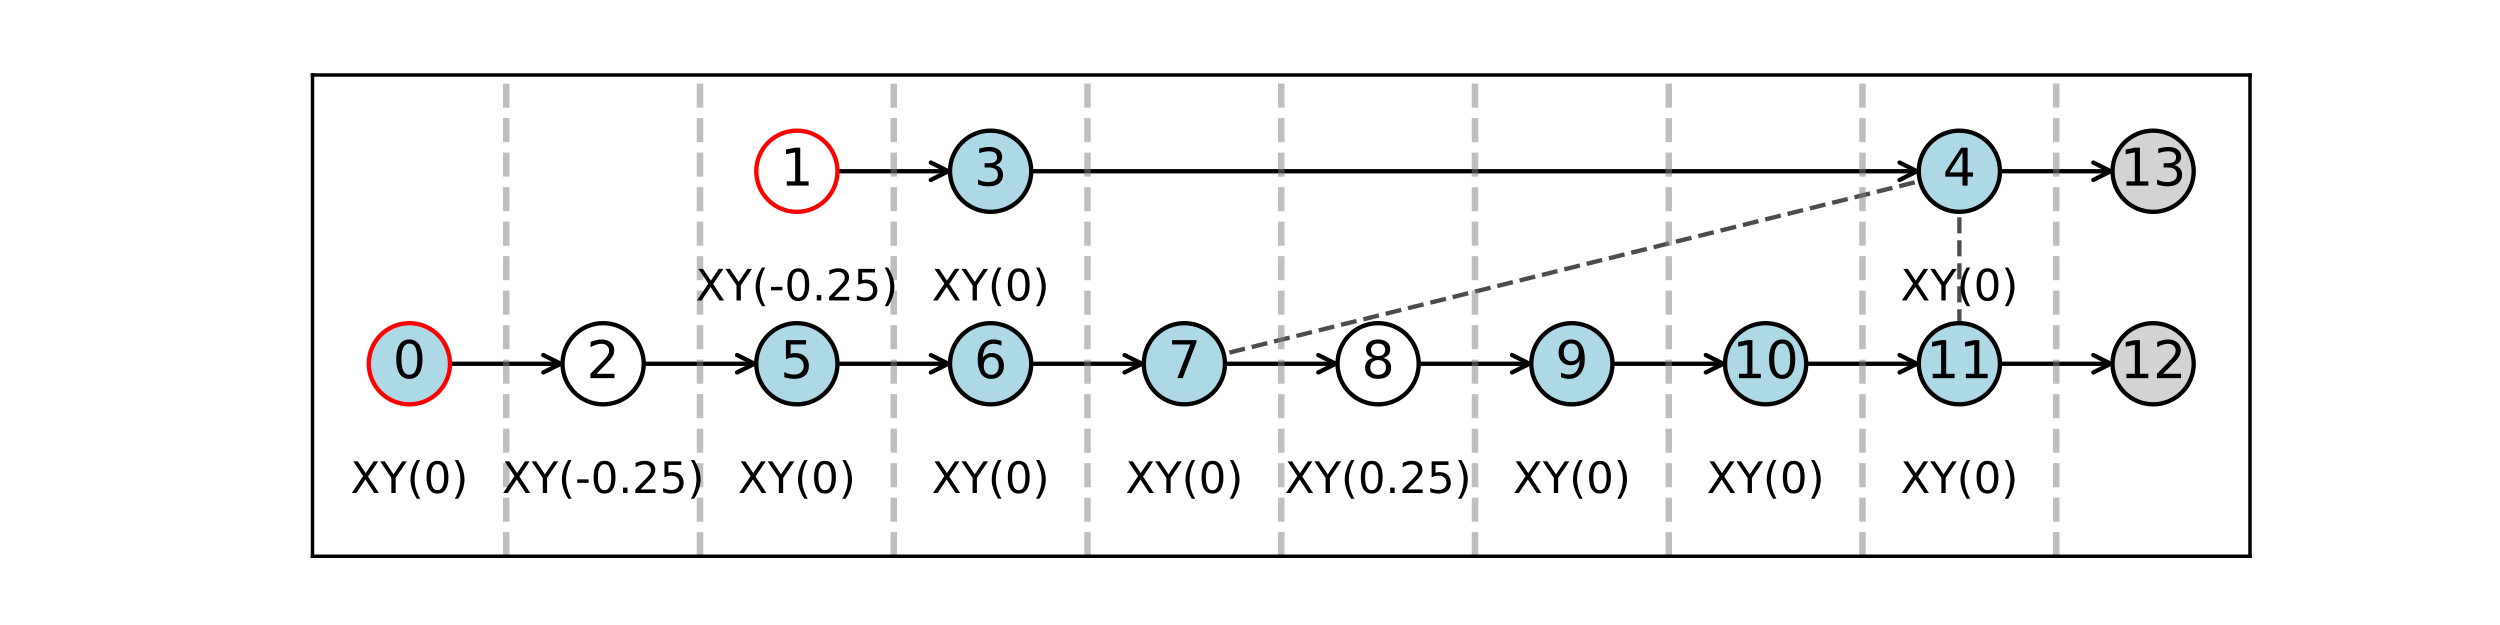
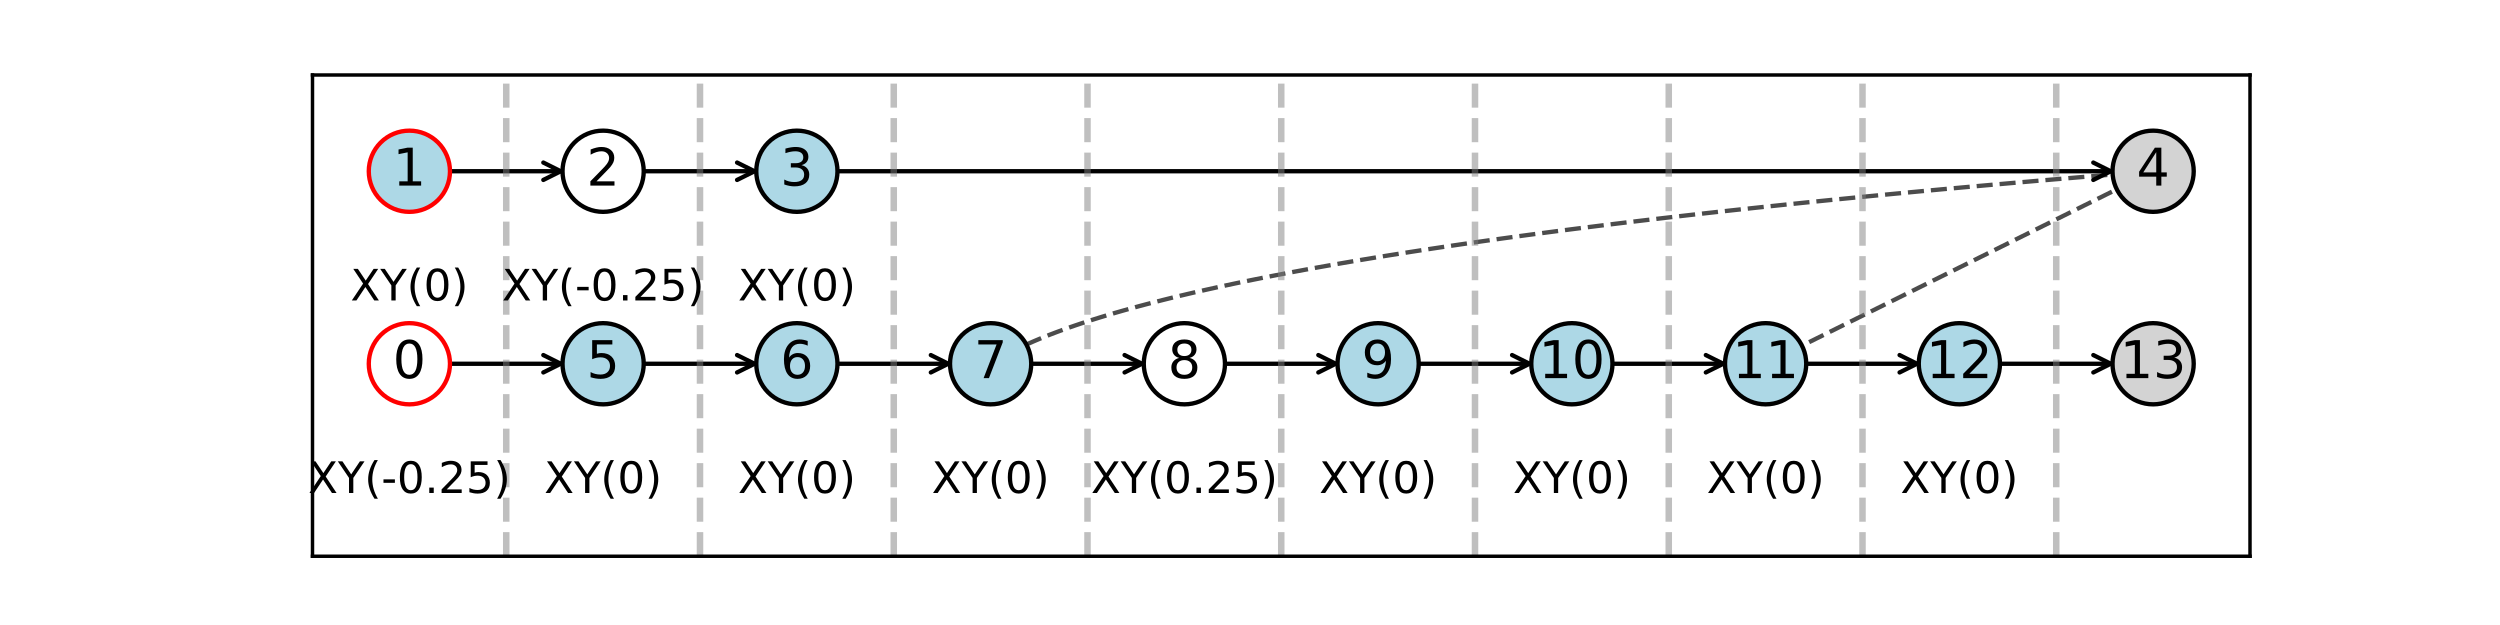
<svg xmlns="http://www.w3.org/2000/svg" xmlns:xlink="http://www.w3.org/1999/xlink" width="576pt" height="144pt" viewBox="0 0 576 144" version="1.1">
  <defs>
    <style type="text/css">*{stroke-linejoin: round; stroke-linecap: butt}</style>
  </defs>
  <g id="figure_1">
    <g id="patch_1">
      <path d="M 0 144  L 576 144  L 576 0  L 0 0  z " style="fill: #ffffff" />
    </g>
    <g id="axes_1">
      <g id="patch_2">
        <path d="M 72 128.16  L 518.4 128.16  L 518.4 17.28  L 72 17.28  z " style="fill: #ffffff" />
      </g>
      <g id="patch_3">
-         <path d="M 460.102 83.808  Q 473.763 83.808 486.306 83.808  " clip-path="url(#pc209564e47)" style="fill: none; stroke: #000000; stroke-linecap: round" />
-         <path d="M 482.306 81.808  L 486.306 83.808  L 482.306 85.808  " clip-path="url(#pc209564e47)" style="fill: none; stroke: #000000; stroke-linecap: round" />
+         <path d="M 460.102 83.808  Q 473.763 83.808 486.306 83.808  " clip-path="url(#pc2cea9c9f1)" style="fill: none; stroke: #000000; stroke-linecap: round" />
+         <path d="M 482.306 81.808  L 486.306 83.808  L 482.306 85.808  " clip-path="url(#pc2cea9c9f1)" style="fill: none; stroke: #000000; stroke-linecap: round" />
      </g>
      <g id="patch_4">
-         <path d="M 460.102 39.456  Q 473.763 39.456 486.306 39.456  " clip-path="url(#pc209564e47)" style="fill: none; stroke: #000000; stroke-linecap: round" />
-         <path d="M 482.306 37.456  L 486.306 39.456  L 482.306 41.456  " clip-path="url(#pc209564e47)" style="fill: none; stroke: #000000; stroke-linecap: round" />
+         <path d="M 415.462 83.808  Q 429.123 83.808 441.666 83.808  " clip-path="url(#pc2cea9c9f1)" style="fill: none; stroke: #000000; stroke-linecap: round" />
+         <path d="M 437.666 81.808  L 441.666 83.808  L 437.666 85.808  " clip-path="url(#pc2cea9c9f1)" style="fill: none; stroke: #000000; stroke-linecap: round" />
      </g>
      <g id="patch_5">
-         <path d="M 415.462 83.808  Q 429.123 83.808 441.666 83.808  " clip-path="url(#pc209564e47)" style="fill: none; stroke: #000000; stroke-linecap: round" />
-         <path d="M 437.666 81.808  L 441.666 83.808  L 437.666 85.808  " clip-path="url(#pc209564e47)" style="fill: none; stroke: #000000; stroke-linecap: round" />
+         <path d="M 370.822 83.808  Q 384.483 83.808 397.026 83.808  " clip-path="url(#pc2cea9c9f1)" style="fill: none; stroke: #000000; stroke-linecap: round" />
+         <path d="M 393.026 81.808  L 397.026 83.808  L 393.026 85.808  " clip-path="url(#pc2cea9c9f1)" style="fill: none; stroke: #000000; stroke-linecap: round" />
      </g>
      <g id="patch_6">
-         <path d="M 370.822 83.808  Q 384.483 83.808 397.026 83.808  " clip-path="url(#pc209564e47)" style="fill: none; stroke: #000000; stroke-linecap: round" />
-         <path d="M 393.026 81.808  L 397.026 83.808  L 393.026 85.808  " clip-path="url(#pc209564e47)" style="fill: none; stroke: #000000; stroke-linecap: round" />
+         <path d="M 326.182 83.808  Q 339.843 83.808 352.386 83.808  " clip-path="url(#pc2cea9c9f1)" style="fill: none; stroke: #000000; stroke-linecap: round" />
+         <path d="M 348.386 81.808  L 352.386 83.808  L 348.386 85.808  " clip-path="url(#pc2cea9c9f1)" style="fill: none; stroke: #000000; stroke-linecap: round" />
      </g>
      <g id="patch_7">
-         <path d="M 326.182 83.808  Q 339.843 83.808 352.386 83.808  " clip-path="url(#pc209564e47)" style="fill: none; stroke: #000000; stroke-linecap: round" />
-         <path d="M 348.386 81.808  L 352.386 83.808  L 348.386 85.808  " clip-path="url(#pc209564e47)" style="fill: none; stroke: #000000; stroke-linecap: round" />
+         <path d="M 281.542 83.808  Q 295.203 83.808 307.746 83.808  " clip-path="url(#pc2cea9c9f1)" style="fill: none; stroke: #000000; stroke-linecap: round" />
+         <path d="M 303.746 81.808  L 307.746 83.808  L 303.746 85.808  " clip-path="url(#pc2cea9c9f1)" style="fill: none; stroke: #000000; stroke-linecap: round" />
      </g>
      <g id="patch_8">
-         <path d="M 281.542 83.808  Q 295.203 83.808 307.746 83.808  " clip-path="url(#pc209564e47)" style="fill: none; stroke: #000000; stroke-linecap: round" />
-         <path d="M 303.746 81.808  L 307.746 83.808  L 303.746 85.808  " clip-path="url(#pc209564e47)" style="fill: none; stroke: #000000; stroke-linecap: round" />
+         <path d="M 236.902 83.808  Q 250.563 83.808 263.106 83.808  " clip-path="url(#pc2cea9c9f1)" style="fill: none; stroke: #000000; stroke-linecap: round" />
+         <path d="M 259.106 81.808  L 263.106 83.808  L 259.106 85.808  " clip-path="url(#pc2cea9c9f1)" style="fill: none; stroke: #000000; stroke-linecap: round" />
      </g>
      <g id="patch_9">
-         <path d="M 236.901 39.456  Q 339.841 39.456 441.663 39.456  " clip-path="url(#pc209564e47)" style="fill: none; stroke: #000000; stroke-linecap: round" />
-         <path d="M 437.663 37.456  L 441.663 39.456  L 437.663 41.456  " clip-path="url(#pc209564e47)" style="fill: none; stroke: #000000; stroke-linecap: round" />
+         <path d="M 192.264 39.456  Q 339.84 39.456 486.298 39.456  " clip-path="url(#pc2cea9c9f1)" style="fill: none; stroke: #000000; stroke-linecap: round" />
+         <path d="M 482.298 37.456  L 486.298 39.456  L 482.298 41.456  " clip-path="url(#pc2cea9c9f1)" style="fill: none; stroke: #000000; stroke-linecap: round" />
      </g>
      <g id="patch_10">
-         <path d="M 236.902 83.808  Q 250.563 83.808 263.106 83.808  " clip-path="url(#pc209564e47)" style="fill: none; stroke: #000000; stroke-linecap: round" />
-         <path d="M 259.106 81.808  L 263.106 83.808  L 259.106 85.808  " clip-path="url(#pc209564e47)" style="fill: none; stroke: #000000; stroke-linecap: round" />
+         <path d="M 192.262 83.808  Q 205.923 83.808 218.466 83.808  " clip-path="url(#pc2cea9c9f1)" style="fill: none; stroke: #000000; stroke-linecap: round" />
+         <path d="M 214.466 81.808  L 218.466 83.808  L 214.466 85.808  " clip-path="url(#pc2cea9c9f1)" style="fill: none; stroke: #000000; stroke-linecap: round" />
      </g>
      <g id="patch_11">
-         <path d="M 192.262 39.456  Q 205.923 39.456 218.466 39.456  " clip-path="url(#pc209564e47)" style="fill: none; stroke: #000000; stroke-linecap: round" />
-         <path d="M 214.466 37.456  L 218.466 39.456  L 214.466 41.456  " clip-path="url(#pc209564e47)" style="fill: none; stroke: #000000; stroke-linecap: round" />
+         <path d="M 147.622 39.456  Q 161.283 39.456 173.826 39.456  " clip-path="url(#pc2cea9c9f1)" style="fill: none; stroke: #000000; stroke-linecap: round" />
+         <path d="M 169.826 37.456  L 173.826 39.456  L 169.826 41.456  " clip-path="url(#pc2cea9c9f1)" style="fill: none; stroke: #000000; stroke-linecap: round" />
      </g>
      <g id="patch_12">
-         <path d="M 192.262 83.808  Q 205.923 83.808 218.466 83.808  " clip-path="url(#pc209564e47)" style="fill: none; stroke: #000000; stroke-linecap: round" />
-         <path d="M 214.466 81.808  L 218.466 83.808  L 214.466 85.808  " clip-path="url(#pc209564e47)" style="fill: none; stroke: #000000; stroke-linecap: round" />
+         <path d="M 147.622 83.808  Q 161.283 83.808 173.826 83.808  " clip-path="url(#pc2cea9c9f1)" style="fill: none; stroke: #000000; stroke-linecap: round" />
+         <path d="M 169.826 81.808  L 173.826 83.808  L 169.826 85.808  " clip-path="url(#pc2cea9c9f1)" style="fill: none; stroke: #000000; stroke-linecap: round" />
      </g>
      <g id="patch_13">
-         <path d="M 147.622 83.808  Q 161.283 83.808 173.826 83.808  " clip-path="url(#pc209564e47)" style="fill: none; stroke: #000000; stroke-linecap: round" />
-         <path d="M 169.826 81.808  L 173.826 83.808  L 169.826 85.808  " clip-path="url(#pc209564e47)" style="fill: none; stroke: #000000; stroke-linecap: round" />
+         <path d="M 102.982 39.456  Q 116.643 39.456 129.186 39.456  " clip-path="url(#pc2cea9c9f1)" style="fill: none; stroke: #000000; stroke-linecap: round" />
+         <path d="M 125.186 37.456  L 129.186 39.456  L 125.186 41.456  " clip-path="url(#pc2cea9c9f1)" style="fill: none; stroke: #000000; stroke-linecap: round" />
      </g>
      <g id="patch_14">
-         <path d="M 102.982 83.808  Q 116.643 83.808 129.186 83.808  " clip-path="url(#pc209564e47)" style="fill: none; stroke: #000000; stroke-linecap: round" />
-         <path d="M 125.186 81.808  L 129.186 83.808  L 125.186 85.808  " clip-path="url(#pc209564e47)" style="fill: none; stroke: #000000; stroke-linecap: round" />
+         <path d="M 102.982 83.808  Q 116.643 83.808 129.186 83.808  " clip-path="url(#pc2cea9c9f1)" style="fill: none; stroke: #000000; stroke-linecap: round" />
+         <path d="M 125.186 81.808  L 129.186 83.808  L 125.186 85.808  " clip-path="url(#pc2cea9c9f1)" style="fill: none; stroke: #000000; stroke-linecap: round" />
      </g>
      <g id="LineCollection_1">
-         <path d="M 451.44 39.456  L 451.44 83.808  " clip-path="url(#pc209564e47)" style="fill: none; stroke-dasharray: 3.7,1.6; stroke-dashoffset: 0; stroke: #000000; stroke-opacity: 0.7" />
-       </g>
-       <g id="LineCollection_2">
-         <path d="M 451.44 39.456  L 272.88 83.808  " clip-path="url(#pc209564e47)" style="fill: none; stroke-dasharray: 3.7,1.6; stroke-dashoffset: 0; stroke: #000000; stroke-opacity: 0.7" />
+         <path d="M 496.08 39.456  L 406.8 83.808  " clip-path="url(#pc2cea9c9f1)" style="fill: none; stroke-dasharray: 3.7,1.6; stroke-dashoffset: 0; stroke: #000000; stroke-opacity: 0.7" />
      </g>
      <g id="matplotlib.axis_1">
        <g id="xtick_1" />
        <g id="xtick_2" />
        <g id="xtick_3" />
        <g id="xtick_4" />
        <g id="xtick_5" />
      </g>
      <g id="matplotlib.axis_2">
        <g id="ytick_1" />
        <g id="ytick_2" />
        <g id="ytick_3" />
        <g id="ytick_4" />
        <g id="ytick_5" />
        <g id="ytick_6" />
      </g>
+       <g id="line2d_1">
+         <path d="M 496.08 39.456  L 491.501 39.823  L 486.96 40.191  L 482.458 40.561  L 477.994 40.932  L 473.568 41.305  L 469.18 41.68  L 464.83 42.057  L 460.519 42.435  L 456.246 42.815  L 452.011 43.196  L 447.815 43.579  L 443.656 43.964  L 439.536 44.351  L 435.454 44.739  L 431.411 45.129  L 427.405 45.52  L 423.438 45.913  L 419.509 46.308  L 415.618 46.705  L 411.766 47.103  L 407.952 47.503  L 404.176 47.904  L 400.438 48.307  L 396.738 48.712  L 393.077 49.118  L 389.454 49.526  L 385.869 49.936  L 382.323 50.348  L 378.814 50.761  L 375.344 51.175  L 371.912 51.592  L 368.518 52.01  L 365.163 52.43  L 361.846 52.851  L 358.567 53.274  L 355.326 53.699  L 352.124 54.125  L 348.959 54.553  L 345.833 54.983  L 342.746 55.414  L 339.696 55.847  L 336.685 56.282  L 333.712 56.719  L 330.777 57.157  L 327.88 57.596  L 325.022 58.038  L 322.201 58.481  L 319.42 58.925  L 316.676 59.372  L 313.97 59.82  L 311.303 60.269  L 308.674 60.721  L 306.083 61.174  L 303.531 61.628  L 301.017 62.085  L 298.541 62.543  L 296.103 63.002  L 293.703 63.463  L 291.342 63.926  L 289.019 64.391  L 286.734 64.857  L 284.487 65.325  L 282.279 65.795  L 280.109 66.266  L 277.977 66.739  L 275.883 67.214  L 273.828 67.69  L 271.81 68.168  L 269.831 68.647  L 267.891 69.129  L 265.988 69.612  L 264.124 70.096  L 262.298 70.582  L 260.51 71.07  L 258.76 71.56  L 257.049 72.051  L 255.376 72.544  L 253.741 73.039  L 252.144 73.535  L 250.586 74.033  L 249.065 74.532  L 247.584 75.033  L 246.14 75.536  L 244.734 76.041  L 243.367 76.547  L 242.038 77.055  L 240.747 77.564  L 239.495 78.075  L 238.28 78.588  L 237.104 79.103  L 235.966 79.619  L 234.867 80.137  L 233.805 80.656  L 232.782 81.177  L 231.797 81.7  L 230.851 82.225  L 229.942 82.751  L 229.072 83.279  L 228.24 83.808  " clip-path="url(#pc2cea9c9f1)" style="fill: none; stroke-dasharray: 3.7,1.6; stroke-dashoffset: 0; stroke: #000000; stroke-opacity: 0.7" />
+       </g>
      <g id="PathCollection_1">
        <defs>
-           <path id="mc071633f96" d="M 0 9.354  C 2.481 9.354 4.86 8.369 6.614 6.614  C 8.369 4.86 9.354 2.481 9.354 0  C 9.354 -2.481 8.369 -4.86 6.614 -6.614  C 4.86 -8.369 2.481 -9.354 0 -9.354  C -2.481 -9.354 -4.86 -8.369 -6.614 -6.614  C -8.369 -4.86 -9.354 -2.481 -9.354 0  C -9.354 2.481 -8.369 4.86 -6.614 6.614  C -4.86 8.369 -2.481 9.354 0 9.354  z " style="stroke: #ff0000" />
+           <path id="mc5e7a0a459" d="M 0 9.354  C 2.481 9.354 4.86 8.369 6.614 6.614  C 8.369 4.86 9.354 2.481 9.354 0  C 9.354 -2.481 8.369 -4.86 6.614 -6.614  C 4.86 -8.369 2.481 -9.354 0 -9.354  C -2.481 -9.354 -4.86 -8.369 -6.614 -6.614  C -8.369 -4.86 -9.354 -2.481 -9.354 0  C -9.354 2.481 -8.369 4.86 -6.614 6.614  C -4.86 8.369 -2.481 9.354 0 9.354  z " style="stroke: #ff0000" />
        </defs>
-         <g clip-path="url(#pc209564e47)">
-           <use xlink:href="#mc071633f96" x="94.32" y="83.808" style="fill: #add8e6; stroke: #ff0000" />
+         <g clip-path="url(#pc2cea9c9f1)">
+           <use xlink:href="#mc5e7a0a459" x="94.32" y="83.808" style="fill: #ffffff; stroke: #ff0000" />
        </g>
      </g>
      <g id="PathCollection_2">
        <defs>
-           <path id="mab750d153c" d="M 0 9.354  C 2.481 9.354 4.86 8.369 6.614 6.614  C 8.369 4.86 9.354 2.481 9.354 0  C 9.354 -2.481 8.369 -4.86 6.614 -6.614  C 4.86 -8.369 2.481 -9.354 0 -9.354  C -2.481 -9.354 -4.86 -8.369 -6.614 -6.614  C -8.369 -4.86 -9.354 -2.481 -9.354 0  C -9.354 2.481 -8.369 4.86 -6.614 6.614  C -4.86 8.369 -2.481 9.354 0 9.354  z " style="stroke: #ff0000" />
+           <path id="mdeeb97aa8c" d="M 0 9.354  C 2.481 9.354 4.86 8.369 6.614 6.614  C 8.369 4.86 9.354 2.481 9.354 0  C 9.354 -2.481 8.369 -4.86 6.614 -6.614  C 4.86 -8.369 2.481 -9.354 0 -9.354  C -2.481 -9.354 -4.86 -8.369 -6.614 -6.614  C -8.369 -4.86 -9.354 -2.481 -9.354 0  C -9.354 2.481 -8.369 4.86 -6.614 6.614  C -4.86 8.369 -2.481 9.354 0 9.354  z " style="stroke: #ff0000" />
        </defs>
-         <g clip-path="url(#pc209564e47)">
-           <use xlink:href="#mab750d153c" x="183.6" y="39.456" style="fill: #ffffff; stroke: #ff0000" />
+         <g clip-path="url(#pc2cea9c9f1)">
+           <use xlink:href="#mdeeb97aa8c" x="94.32" y="39.456" style="fill: #add8e6; stroke: #ff0000" />
        </g>
      </g>
      <g id="PathCollection_3">
        <defs>
-           <path id="m5143a6f43c" d="M 0 9.354  C 2.481 9.354 4.86 8.369 6.614 6.614  C 8.369 4.86 9.354 2.481 9.354 0  C 9.354 -2.481 8.369 -4.86 6.614 -6.614  C 4.86 -8.369 2.481 -9.354 0 -9.354  C -2.481 -9.354 -4.86 -8.369 -6.614 -6.614  C -8.369 -4.86 -9.354 -2.481 -9.354 0  C -9.354 2.481 -8.369 4.86 -6.614 6.614  C -4.86 8.369 -2.481 9.354 0 9.354  z " style="stroke: #000000" />
+           <path id="m050a55420c" d="M 0 9.354  C 2.481 9.354 4.86 8.369 6.614 6.614  C 8.369 4.86 9.354 2.481 9.354 0  C 9.354 -2.481 8.369 -4.86 6.614 -6.614  C 4.86 -8.369 2.481 -9.354 0 -9.354  C -2.481 -9.354 -4.86 -8.369 -6.614 -6.614  C -8.369 -4.86 -9.354 -2.481 -9.354 0  C -9.354 2.481 -8.369 4.86 -6.614 6.614  C -4.86 8.369 -2.481 9.354 0 9.354  z " style="stroke: #000000" />
        </defs>
-         <g clip-path="url(#pc209564e47)">
-           <use xlink:href="#m5143a6f43c" x="138.96" y="83.808" style="fill: #ffffff; stroke: #000000" />
+         <g clip-path="url(#pc2cea9c9f1)">
+           <use xlink:href="#m050a55420c" x="138.96" y="39.456" style="fill: #ffffff; stroke: #000000" />
        </g>
      </g>
      <g id="PathCollection_4">
        <defs>
-           <path id="m5687816626" d="M 0 9.354  C 2.481 9.354 4.86 8.369 6.614 6.614  C 8.369 4.86 9.354 2.481 9.354 0  C 9.354 -2.481 8.369 -4.86 6.614 -6.614  C 4.86 -8.369 2.481 -9.354 0 -9.354  C -2.481 -9.354 -4.86 -8.369 -6.614 -6.614  C -8.369 -4.86 -9.354 -2.481 -9.354 0  C -9.354 2.481 -8.369 4.86 -6.614 6.614  C -4.86 8.369 -2.481 9.354 0 9.354  z " style="stroke: #000000" />
+           <path id="mbffde18325" d="M 0 9.354  C 2.481 9.354 4.86 8.369 6.614 6.614  C 8.369 4.86 9.354 2.481 9.354 0  C 9.354 -2.481 8.369 -4.86 6.614 -6.614  C 4.86 -8.369 2.481 -9.354 0 -9.354  C -2.481 -9.354 -4.86 -8.369 -6.614 -6.614  C -8.369 -4.86 -9.354 -2.481 -9.354 0  C -9.354 2.481 -8.369 4.86 -6.614 6.614  C -4.86 8.369 -2.481 9.354 0 9.354  z " style="stroke: #000000" />
        </defs>
-         <g clip-path="url(#pc209564e47)">
-           <use xlink:href="#m5687816626" x="228.24" y="39.456" style="fill: #add8e6; stroke: #000000" />
+         <g clip-path="url(#pc2cea9c9f1)">
+           <use xlink:href="#mbffde18325" x="183.6" y="39.456" style="fill: #add8e6; stroke: #000000" />
        </g>
      </g>
      <g id="PathCollection_5">
-         <g clip-path="url(#pc209564e47)">
-           <use xlink:href="#m5687816626" x="451.44" y="39.456" style="fill: #add8e6; stroke: #000000" />
+         <defs>
+           <path id="m0d1ee712a1" d="M 0 9.354  C 2.481 9.354 4.86 8.369 6.614 6.614  C 8.369 4.86 9.354 2.481 9.354 0  C 9.354 -2.481 8.369 -4.86 6.614 -6.614  C 4.86 -8.369 2.481 -9.354 0 -9.354  C -2.481 -9.354 -4.86 -8.369 -6.614 -6.614  C -8.369 -4.86 -9.354 -2.481 -9.354 0  C -9.354 2.481 -8.369 4.86 -6.614 6.614  C -4.86 8.369 -2.481 9.354 0 9.354  z " style="stroke: #000000" />
+         </defs>
+         <g clip-path="url(#pc2cea9c9f1)">
+           <use xlink:href="#m0d1ee712a1" x="496.08" y="39.456" style="fill: #d3d3d3; stroke: #000000" />
        </g>
      </g>
      <g id="PathCollection_6">
-         <g clip-path="url(#pc209564e47)">
-           <use xlink:href="#m5687816626" x="183.6" y="83.808" style="fill: #add8e6; stroke: #000000" />
+         <g clip-path="url(#pc2cea9c9f1)">
+           <use xlink:href="#mbffde18325" x="138.96" y="83.808" style="fill: #add8e6; stroke: #000000" />
        </g>
      </g>
      <g id="PathCollection_7">
-         <g clip-path="url(#pc209564e47)">
-           <use xlink:href="#m5687816626" x="228.24" y="83.808" style="fill: #add8e6; stroke: #000000" />
+         <g clip-path="url(#pc2cea9c9f1)">
+           <use xlink:href="#mbffde18325" x="183.6" y="83.808" style="fill: #add8e6; stroke: #000000" />
        </g>
      </g>
      <g id="PathCollection_8">
-         <g clip-path="url(#pc209564e47)">
-           <use xlink:href="#m5687816626" x="272.88" y="83.808" style="fill: #add8e6; stroke: #000000" />
+         <g clip-path="url(#pc2cea9c9f1)">
+           <use xlink:href="#mbffde18325" x="228.24" y="83.808" style="fill: #add8e6; stroke: #000000" />
        </g>
      </g>
      <g id="PathCollection_9">
-         <g clip-path="url(#pc209564e47)">
-           <use xlink:href="#m5143a6f43c" x="317.52" y="83.808" style="fill: #ffffff; stroke: #000000" />
+         <g clip-path="url(#pc2cea9c9f1)">
+           <use xlink:href="#m050a55420c" x="272.88" y="83.808" style="fill: #ffffff; stroke: #000000" />
        </g>
      </g>
      <g id="PathCollection_10">
-         <g clip-path="url(#pc209564e47)">
-           <use xlink:href="#m5687816626" x="362.16" y="83.808" style="fill: #add8e6; stroke: #000000" />
+         <g clip-path="url(#pc2cea9c9f1)">
+           <use xlink:href="#mbffde18325" x="317.52" y="83.808" style="fill: #add8e6; stroke: #000000" />
        </g>
      </g>
      <g id="PathCollection_11">
-         <g clip-path="url(#pc209564e47)">
-           <use xlink:href="#m5687816626" x="406.8" y="83.808" style="fill: #add8e6; stroke: #000000" />
+         <g clip-path="url(#pc2cea9c9f1)">
+           <use xlink:href="#mbffde18325" x="362.16" y="83.808" style="fill: #add8e6; stroke: #000000" />
        </g>
      </g>
      <g id="PathCollection_12">
-         <g clip-path="url(#pc209564e47)">
-           <use xlink:href="#m5687816626" x="451.44" y="83.808" style="fill: #add8e6; stroke: #000000" />
+         <g clip-path="url(#pc2cea9c9f1)">
+           <use xlink:href="#mbffde18325" x="406.8" y="83.808" style="fill: #add8e6; stroke: #000000" />
        </g>
      </g>
      <g id="PathCollection_13">
-         <defs>
-           <path id="m882f8402f6" d="M 0 9.354  C 2.481 9.354 4.86 8.369 6.614 6.614  C 8.369 4.86 9.354 2.481 9.354 0  C 9.354 -2.481 8.369 -4.86 6.614 -6.614  C 4.86 -8.369 2.481 -9.354 0 -9.354  C -2.481 -9.354 -4.86 -8.369 -6.614 -6.614  C -8.369 -4.86 -9.354 -2.481 -9.354 0  C -9.354 2.481 -8.369 4.86 -6.614 6.614  C -4.86 8.369 -2.481 9.354 0 9.354  z " style="stroke: #000000" />
-         </defs>
-         <g clip-path="url(#pc209564e47)">
-           <use xlink:href="#m882f8402f6" x="496.08" y="83.808" style="fill: #d3d3d3; stroke: #000000" />
+         <g clip-path="url(#pc2cea9c9f1)">
+           <use xlink:href="#mbffde18325" x="451.44" y="83.808" style="fill: #add8e6; stroke: #000000" />
        </g>
      </g>
      <g id="PathCollection_14">
-         <g clip-path="url(#pc209564e47)">
-           <use xlink:href="#m882f8402f6" x="496.08" y="39.456" style="fill: #d3d3d3; stroke: #000000" />
-         </g>
-       </g>
-       <g id="line2d_1">
-         <path d="M 116.64 128.16  L 116.64 17.28  " clip-path="url(#pc209564e47)" style="fill: none; stroke-dasharray: 5.55,2.4; stroke-dashoffset: 0; stroke: #808080; stroke-opacity: 0.5; stroke-width: 1.5" />
+         <g clip-path="url(#pc2cea9c9f1)">
+           <use xlink:href="#m0d1ee712a1" x="496.08" y="83.808" style="fill: #d3d3d3; stroke: #000000" />
+         </g>
      </g>
      <g id="line2d_2">
-         <path d="M 161.28 128.16  L 161.28 17.28  " clip-path="url(#pc209564e47)" style="fill: none; stroke-dasharray: 5.55,2.4; stroke-dashoffset: 0; stroke: #808080; stroke-opacity: 0.5; stroke-width: 1.5" />
+         <path d="M 116.64 128.16  L 116.64 17.28  " clip-path="url(#pc2cea9c9f1)" style="fill: none; stroke-dasharray: 5.55,2.4; stroke-dashoffset: 0; stroke: #808080; stroke-opacity: 0.5; stroke-width: 1.5" />
      </g>
      <g id="line2d_3">
-         <path d="M 205.92 128.16  L 205.92 17.28  " clip-path="url(#pc209564e47)" style="fill: none; stroke-dasharray: 5.55,2.4; stroke-dashoffset: 0; stroke: #808080; stroke-opacity: 0.5; stroke-width: 1.5" />
+         <path d="M 161.28 128.16  L 161.28 17.28  " clip-path="url(#pc2cea9c9f1)" style="fill: none; stroke-dasharray: 5.55,2.4; stroke-dashoffset: 0; stroke: #808080; stroke-opacity: 0.5; stroke-width: 1.5" />
      </g>
      <g id="line2d_4">
-         <path d="M 250.56 128.16  L 250.56 17.28  " clip-path="url(#pc209564e47)" style="fill: none; stroke-dasharray: 5.55,2.4; stroke-dashoffset: 0; stroke: #808080; stroke-opacity: 0.5; stroke-width: 1.5" />
+         <path d="M 205.92 128.16  L 205.92 17.28  " clip-path="url(#pc2cea9c9f1)" style="fill: none; stroke-dasharray: 5.55,2.4; stroke-dashoffset: 0; stroke: #808080; stroke-opacity: 0.5; stroke-width: 1.5" />
      </g>
      <g id="line2d_5">
-         <path d="M 295.2 128.16  L 295.2 17.28  " clip-path="url(#pc209564e47)" style="fill: none; stroke-dasharray: 5.55,2.4; stroke-dashoffset: 0; stroke: #808080; stroke-opacity: 0.5; stroke-width: 1.5" />
+         <path d="M 250.56 128.16  L 250.56 17.28  " clip-path="url(#pc2cea9c9f1)" style="fill: none; stroke-dasharray: 5.55,2.4; stroke-dashoffset: 0; stroke: #808080; stroke-opacity: 0.5; stroke-width: 1.5" />
      </g>
      <g id="line2d_6">
-         <path d="M 339.84 128.16  L 339.84 17.28  " clip-path="url(#pc209564e47)" style="fill: none; stroke-dasharray: 5.55,2.4; stroke-dashoffset: 0; stroke: #808080; stroke-opacity: 0.5; stroke-width: 1.5" />
+         <path d="M 295.2 128.16  L 295.2 17.28  " clip-path="url(#pc2cea9c9f1)" style="fill: none; stroke-dasharray: 5.55,2.4; stroke-dashoffset: 0; stroke: #808080; stroke-opacity: 0.5; stroke-width: 1.5" />
      </g>
      <g id="line2d_7">
-         <path d="M 384.48 128.16  L 384.48 17.28  " clip-path="url(#pc209564e47)" style="fill: none; stroke-dasharray: 5.55,2.4; stroke-dashoffset: 0; stroke: #808080; stroke-opacity: 0.5; stroke-width: 1.5" />
+         <path d="M 339.84 128.16  L 339.84 17.28  " clip-path="url(#pc2cea9c9f1)" style="fill: none; stroke-dasharray: 5.55,2.4; stroke-dashoffset: 0; stroke: #808080; stroke-opacity: 0.5; stroke-width: 1.5" />
      </g>
      <g id="line2d_8">
-         <path d="M 429.12 128.16  L 429.12 17.28  " clip-path="url(#pc209564e47)" style="fill: none; stroke-dasharray: 5.55,2.4; stroke-dashoffset: 0; stroke: #808080; stroke-opacity: 0.5; stroke-width: 1.5" />
+         <path d="M 384.48 128.16  L 384.48 17.28  " clip-path="url(#pc2cea9c9f1)" style="fill: none; stroke-dasharray: 5.55,2.4; stroke-dashoffset: 0; stroke: #808080; stroke-opacity: 0.5; stroke-width: 1.5" />
      </g>
      <g id="line2d_9">
-         <path d="M 473.76 128.16  L 473.76 17.28  " clip-path="url(#pc209564e47)" style="fill: none; stroke-dasharray: 5.55,2.4; stroke-dashoffset: 0; stroke: #808080; stroke-opacity: 0.5; stroke-width: 1.5" />
+         <path d="M 429.12 128.16  L 429.12 17.28  " clip-path="url(#pc2cea9c9f1)" style="fill: none; stroke-dasharray: 5.55,2.4; stroke-dashoffset: 0; stroke: #808080; stroke-opacity: 0.5; stroke-width: 1.5" />
+       </g>
+       <g id="line2d_10">
+         <path d="M 473.76 128.16  L 473.76 17.28  " clip-path="url(#pc2cea9c9f1)" style="fill: none; stroke-dasharray: 5.55,2.4; stroke-dashoffset: 0; stroke: #808080; stroke-opacity: 0.5; stroke-width: 1.5" />
      </g>
      <g id="patch_15">
        <path d="M 72 128.16  L 72 17.28  " style="fill: none; stroke: #000000; stroke-width: 0.8; stroke-linejoin: miter; stroke-linecap: square" />
      </g>
      <g id="patch_16">
        <path d="M 518.4 128.16  L 518.4 17.28  " style="fill: none; stroke: #000000; stroke-width: 0.8; stroke-linejoin: miter; stroke-linecap: square" />
      </g>
      <g id="patch_17">
        <path d="M 72 128.16  L 518.4 128.16  " style="fill: none; stroke: #000000; stroke-width: 0.8; stroke-linejoin: miter; stroke-linecap: square" />
      </g>
      <g id="patch_18">
        <path d="M 72 17.28  L 518.4 17.28  " style="fill: none; stroke: #000000; stroke-width: 0.8; stroke-linejoin: miter; stroke-linecap: square" />
      </g>
      <g id="text_1">
-         <g clip-path="url(#pc209564e47)">
+         <g clip-path="url(#pc2cea9c9f1)">
          <g transform="translate(90.5025 87.11925) scale(0.12 -0.12)">
            <defs>
              <path id="DejaVuSans-30" d="M 2034 4250  Q 1547 4250 1301 3770  Q 1056 3291 1056 2328  Q 1056 1369 1301 889  Q 1547 409 2034 409  Q 2525 409 2770 889  Q 3016 1369 3016 2328  Q 3016 3291 2770 3770  Q 2525 4250 2034 4250  z M 2034 4750  Q 2819 4750 3233 4129  Q 3647 3509 3647 2328  Q 3647 1150 3233 529  Q 2819 -91 2034 -91  Q 1250 -91 836 529  Q 422 1150 422 2328  Q 422 3509 836 4129  Q 1250 4750 2034 4750  z " transform="scale(0.015625)" />
            </defs>
            <use xlink:href="#DejaVuSans-30" />
          </g>
        </g>
      </g>
      <g id="text_2">
-         <g clip-path="url(#pc209564e47)">
+         <g clip-path="url(#pc2cea9c9f1)">
+           <g transform="translate(90.5025 42.76725) scale(0.12 -0.12)">
+             <defs>
+               <path id="DejaVuSans-31" d="M 794 531  L 1825 531  L 1825 4091  L 703 3866  L 703 4441  L 1819 4666  L 2450 4666  L 2450 531  L 3481 531  L 3481 0  L 794 0  L 794 531  z " transform="scale(0.015625)" />
+             </defs>
+             <use xlink:href="#DejaVuSans-31" />
+           </g>
+         </g>
+       </g>
+       <g id="text_3">
+         <g clip-path="url(#pc2cea9c9f1)">
+           <g transform="translate(135.1425 42.76725) scale(0.12 -0.12)">
+             <defs>
+               <path id="DejaVuSans-32" d="M 1228 531  L 3431 531  L 3431 0  L 469 0  L 469 531  Q 828 903 1448 1529  Q 2069 2156 2228 2338  Q 2531 2678 2651 2914  Q 2772 3150 2772 3378  Q 2772 3750 2511 3984  Q 2250 4219 1831 4219  Q 1534 4219 1204 4116  Q 875 4013 500 3803  L 500 4441  Q 881 4594 1212 4672  Q 1544 4750 1819 4750  Q 2544 4750 2975 4387  Q 3406 4025 3406 3419  Q 3406 3131 3298 2873  Q 3191 2616 2906 2266  Q 2828 2175 2409 1742  Q 1991 1309 1228 531  z " transform="scale(0.015625)" />
+             </defs>
+             <use xlink:href="#DejaVuSans-32" />
+           </g>
+         </g>
+       </g>
+       <g id="text_4">
+         <g clip-path="url(#pc2cea9c9f1)">
          <g transform="translate(179.7825 42.76725) scale(0.12 -0.12)">
            <defs>
-               <path id="DejaVuSans-31" d="M 794 531  L 1825 531  L 1825 4091  L 703 3866  L 703 4441  L 1819 4666  L 2450 4666  L 2450 531  L 3481 531  L 3481 0  L 794 0  L 794 531  z " transform="scale(0.015625)" />
-             </defs>
+               <path id="DejaVuSans-33" d="M 2597 2516  Q 3050 2419 3304 2112  Q 3559 1806 3559 1356  Q 3559 666 3084 287  Q 2609 -91 1734 -91  Q 1441 -91 1130 -33  Q 819 25 488 141  L 488 750  Q 750 597 1062 519  Q 1375 441 1716 441  Q 2309 441 2620 675  Q 2931 909 2931 1356  Q 2931 1769 2642 2001  Q 2353 2234 1838 2234  L 1294 2234  L 1294 2753  L 1863 2753  Q 2328 2753 2575 2939  Q 2822 3125 2822 3475  Q 2822 3834 2567 4026  Q 2313 4219 1838 4219  Q 1578 4219 1281 4162  Q 984 4106 628 3988  L 628 4550  Q 988 4650 1302 4700  Q 1616 4750 1894 4750  Q 2613 4750 3031 4423  Q 3450 4097 3450 3541  Q 3450 3153 3228 2886  Q 3006 2619 2597 2516  z " transform="scale(0.015625)" />
+             </defs>
+             <use xlink:href="#DejaVuSans-33" />
+           </g>
+         </g>
+       </g>
+       <g id="text_5">
+         <g clip-path="url(#pc2cea9c9f1)">
+           <g transform="translate(492.2625 42.76725) scale(0.12 -0.12)">
+             <defs>
+               <path id="DejaVuSans-34" d="M 2419 4116  L 825 1625  L 2419 1625  L 2419 4116  z M 2253 4666  L 3047 4666  L 3047 1625  L 3713 1625  L 3713 1100  L 3047 1100  L 3047 0  L 2419 0  L 2419 1100  L 313 1100  L 313 1709  L 2253 4666  z " transform="scale(0.015625)" />
+             </defs>
+             <use xlink:href="#DejaVuSans-34" />
+           </g>
+         </g>
+       </g>
+       <g id="text_6">
+         <g clip-path="url(#pc2cea9c9f1)">
+           <g transform="translate(135.1425 87.11925) scale(0.12 -0.12)">
+             <defs>
+               <path id="DejaVuSans-35" d="M 691 4666  L 3169 4666  L 3169 4134  L 1269 4134  L 1269 2991  Q 1406 3038 1543 3061  Q 1681 3084 1819 3084  Q 2600 3084 3056 2656  Q 3513 2228 3513 1497  Q 3513 744 3044 326  Q 2575 -91 1722 -91  Q 1428 -91 1123 -41  Q 819 9 494 109  L 494 744  Q 775 591 1075 516  Q 1375 441 1709 441  Q 2250 441 2565 725  Q 2881 1009 2881 1497  Q 2881 1984 2565 2268  Q 2250 2553 1709 2553  Q 1456 2553 1204 2497  Q 953 2441 691 2322  L 691 4666  z " transform="scale(0.015625)" />
+             </defs>
+             <use xlink:href="#DejaVuSans-35" />
+           </g>
+         </g>
+       </g>
+       <g id="text_7">
+         <g clip-path="url(#pc2cea9c9f1)">
+           <g transform="translate(179.7825 87.11925) scale(0.12 -0.12)">
+             <defs>
+               <path id="DejaVuSans-36" d="M 2113 2584  Q 1688 2584 1439 2293  Q 1191 2003 1191 1497  Q 1191 994 1439 701  Q 1688 409 2113 409  Q 2538 409 2786 701  Q 3034 994 3034 1497  Q 3034 2003 2786 2293  Q 2538 2584 2113 2584  z M 3366 4563  L 3366 3988  Q 3128 4100 2886 4159  Q 2644 4219 2406 4219  Q 1781 4219 1451 3797  Q 1122 3375 1075 2522  Q 1259 2794 1537 2939  Q 1816 3084 2150 3084  Q 2853 3084 3261 2657  Q 3669 2231 3669 1497  Q 3669 778 3244 343  Q 2819 -91 2113 -91  Q 1303 -91 875 529  Q 447 1150 447 2328  Q 447 3434 972 4092  Q 1497 4750 2381 4750  Q 2619 4750 2861 4703  Q 3103 4656 3366 4563  z " transform="scale(0.015625)" />
+             </defs>
+             <use xlink:href="#DejaVuSans-36" />
+           </g>
+         </g>
+       </g>
+       <g id="text_8">
+         <g clip-path="url(#pc2cea9c9f1)">
+           <g transform="translate(224.4225 87.11925) scale(0.12 -0.12)">
+             <defs>
+               <path id="DejaVuSans-37" d="M 525 4666  L 3525 4666  L 3525 4397  L 1831 0  L 1172 0  L 2766 4134  L 525 4134  L 525 4666  z " transform="scale(0.015625)" />
+             </defs>
+             <use xlink:href="#DejaVuSans-37" />
+           </g>
+         </g>
+       </g>
+       <g id="text_9">
+         <g clip-path="url(#pc2cea9c9f1)">
+           <g transform="translate(269.0625 87.11925) scale(0.12 -0.12)">
+             <defs>
+               <path id="DejaVuSans-38" d="M 2034 2216  Q 1584 2216 1326 1975  Q 1069 1734 1069 1313  Q 1069 891 1326 650  Q 1584 409 2034 409  Q 2484 409 2743 651  Q 3003 894 3003 1313  Q 3003 1734 2745 1975  Q 2488 2216 2034 2216  z M 1403 2484  Q 997 2584 770 2862  Q 544 3141 544 3541  Q 544 4100 942 4425  Q 1341 4750 2034 4750  Q 2731 4750 3128 4425  Q 3525 4100 3525 3541  Q 3525 3141 3298 2862  Q 3072 2584 2669 2484  Q 3125 2378 3379 2068  Q 3634 1759 3634 1313  Q 3634 634 3220 271  Q 2806 -91 2034 -91  Q 1263 -91 848 271  Q 434 634 434 1313  Q 434 1759 690 2068  Q 947 2378 1403 2484  z M 1172 3481  Q 1172 3119 1398 2916  Q 1625 2713 2034 2713  Q 2441 2713 2670 2916  Q 2900 3119 2900 3481  Q 2900 3844 2670 4047  Q 2441 4250 2034 4250  Q 1625 4250 1398 4047  Q 1172 3844 1172 3481  z " transform="scale(0.015625)" />
+             </defs>
+             <use xlink:href="#DejaVuSans-38" />
+           </g>
+         </g>
+       </g>
+       <g id="text_10">
+         <g clip-path="url(#pc2cea9c9f1)">
+           <g transform="translate(313.7025 87.11925) scale(0.12 -0.12)">
+             <defs>
+               <path id="DejaVuSans-39" d="M 703 97  L 703 672  Q 941 559 1184 500  Q 1428 441 1663 441  Q 2288 441 2617 861  Q 2947 1281 2994 2138  Q 2813 1869 2534 1725  Q 2256 1581 1919 1581  Q 1219 1581 811 2004  Q 403 2428 403 3163  Q 403 3881 828 4315  Q 1253 4750 1959 4750  Q 2769 4750 3195 4129  Q 3622 3509 3622 2328  Q 3622 1225 3098 567  Q 2575 -91 1691 -91  Q 1453 -91 1209 -44  Q 966 3 703 97  z M 1959 2075  Q 2384 2075 2632 2365  Q 2881 2656 2881 3163  Q 2881 3666 2632 3958  Q 2384 4250 1959 4250  Q 1534 4250 1286 3958  Q 1038 3666 1038 3163  Q 1038 2656 1286 2365  Q 1534 2075 1959 2075  z " transform="scale(0.015625)" />
+             </defs>
+             <use xlink:href="#DejaVuSans-39" />
+           </g>
+         </g>
+       </g>
+       <g id="text_11">
+         <g clip-path="url(#pc2cea9c9f1)">
+           <g transform="translate(354.525 87.11925) scale(0.12 -0.12)">
            <use xlink:href="#DejaVuSans-31" />
-           </g>
-         </g>
-       </g>
-       <g id="text_3">
-         <g clip-path="url(#pc209564e47)">
-           <g transform="translate(135.1425 87.11925) scale(0.12 -0.12)">
-             <defs>
-               <path id="DejaVuSans-32" d="M 1228 531  L 3431 531  L 3431 0  L 469 0  L 469 531  Q 828 903 1448 1529  Q 2069 2156 2228 2338  Q 2531 2678 2651 2914  Q 2772 3150 2772 3378  Q 2772 3750 2511 3984  Q 2250 4219 1831 4219  Q 1534 4219 1204 4116  Q 875 4013 500 3803  L 500 4441  Q 881 4594 1212 4672  Q 1544 4750 1819 4750  Q 2544 4750 2975 4387  Q 3406 4025 3406 3419  Q 3406 3131 3298 2873  Q 3191 2616 2906 2266  Q 2828 2175 2409 1742  Q 1991 1309 1228 531  z " transform="scale(0.015625)" />
-             </defs>
-             <use xlink:href="#DejaVuSans-32" />
-           </g>
-         </g>
-       </g>
-       <g id="text_4">
-         <g clip-path="url(#pc209564e47)">
-           <g transform="translate(224.4225 42.76725) scale(0.12 -0.12)">
-             <defs>
-               <path id="DejaVuSans-33" d="M 2597 2516  Q 3050 2419 3304 2112  Q 3559 1806 3559 1356  Q 3559 666 3084 287  Q 2609 -91 1734 -91  Q 1441 -91 1130 -33  Q 819 25 488 141  L 488 750  Q 750 597 1062 519  Q 1375 441 1716 441  Q 2309 441 2620 675  Q 2931 909 2931 1356  Q 2931 1769 2642 2001  Q 2353 2234 1838 2234  L 1294 2234  L 1294 2753  L 1863 2753  Q 2328 2753 2575 2939  Q 2822 3125 2822 3475  Q 2822 3834 2567 4026  Q 2313 4219 1838 4219  Q 1578 4219 1281 4162  Q 984 4106 628 3988  L 628 4550  Q 988 4650 1302 4700  Q 1616 4750 1894 4750  Q 2613 4750 3031 4423  Q 3450 4097 3450 3541  Q 3450 3153 3228 2886  Q 3006 2619 2597 2516  z " transform="scale(0.015625)" />
-             </defs>
-             <use xlink:href="#DejaVuSans-33" />
-           </g>
-         </g>
-       </g>
-       <g id="text_5">
-         <g clip-path="url(#pc209564e47)">
-           <g transform="translate(447.6225 42.76725) scale(0.12 -0.12)">
-             <defs>
-               <path id="DejaVuSans-34" d="M 2419 4116  L 825 1625  L 2419 1625  L 2419 4116  z M 2253 4666  L 3047 4666  L 3047 1625  L 3713 1625  L 3713 1100  L 3047 1100  L 3047 0  L 2419 0  L 2419 1100  L 313 1100  L 313 1709  L 2253 4666  z " transform="scale(0.015625)" />
-             </defs>
-             <use xlink:href="#DejaVuSans-34" />
-           </g>
-         </g>
-       </g>
-       <g id="text_6">
-         <g clip-path="url(#pc209564e47)">
-           <g transform="translate(179.7825 87.11925) scale(0.12 -0.12)">
-             <defs>
-               <path id="DejaVuSans-35" d="M 691 4666  L 3169 4666  L 3169 4134  L 1269 4134  L 1269 2991  Q 1406 3038 1543 3061  Q 1681 3084 1819 3084  Q 2600 3084 3056 2656  Q 3513 2228 3513 1497  Q 3513 744 3044 326  Q 2575 -91 1722 -91  Q 1428 -91 1123 -41  Q 819 9 494 109  L 494 744  Q 775 591 1075 516  Q 1375 441 1709 441  Q 2250 441 2565 725  Q 2881 1009 2881 1497  Q 2881 1984 2565 2268  Q 2250 2553 1709 2553  Q 1456 2553 1204 2497  Q 953 2441 691 2322  L 691 4666  z " transform="scale(0.015625)" />
-             </defs>
-             <use xlink:href="#DejaVuSans-35" />
-           </g>
-         </g>
-       </g>
-       <g id="text_7">
-         <g clip-path="url(#pc209564e47)">
-           <g transform="translate(224.4225 87.11925) scale(0.12 -0.12)">
-             <defs>
-               <path id="DejaVuSans-36" d="M 2113 2584  Q 1688 2584 1439 2293  Q 1191 2003 1191 1497  Q 1191 994 1439 701  Q 1688 409 2113 409  Q 2538 409 2786 701  Q 3034 994 3034 1497  Q 3034 2003 2786 2293  Q 2538 2584 2113 2584  z M 3366 4563  L 3366 3988  Q 3128 4100 2886 4159  Q 2644 4219 2406 4219  Q 1781 4219 1451 3797  Q 1122 3375 1075 2522  Q 1259 2794 1537 2939  Q 1816 3084 2150 3084  Q 2853 3084 3261 2657  Q 3669 2231 3669 1497  Q 3669 778 3244 343  Q 2819 -91 2113 -91  Q 1303 -91 875 529  Q 447 1150 447 2328  Q 447 3434 972 4092  Q 1497 4750 2381 4750  Q 2619 4750 2861 4703  Q 3103 4656 3366 4563  z " transform="scale(0.015625)" />
-             </defs>
-             <use xlink:href="#DejaVuSans-36" />
-           </g>
-         </g>
-       </g>
-       <g id="text_8">
-         <g clip-path="url(#pc209564e47)">
-           <g transform="translate(269.0625 87.11925) scale(0.12 -0.12)">
-             <defs>
-               <path id="DejaVuSans-37" d="M 525 4666  L 3525 4666  L 3525 4397  L 1831 0  L 1172 0  L 2766 4134  L 525 4134  L 525 4666  z " transform="scale(0.015625)" />
-             </defs>
-             <use xlink:href="#DejaVuSans-37" />
-           </g>
-         </g>
-       </g>
-       <g id="text_9">
-         <g clip-path="url(#pc209564e47)">
-           <g transform="translate(313.7025 87.11925) scale(0.12 -0.12)">
-             <defs>
-               <path id="DejaVuSans-38" d="M 2034 2216  Q 1584 2216 1326 1975  Q 1069 1734 1069 1313  Q 1069 891 1326 650  Q 1584 409 2034 409  Q 2484 409 2743 651  Q 3003 894 3003 1313  Q 3003 1734 2745 1975  Q 2488 2216 2034 2216  z M 1403 2484  Q 997 2584 770 2862  Q 544 3141 544 3541  Q 544 4100 942 4425  Q 1341 4750 2034 4750  Q 2731 4750 3128 4425  Q 3525 4100 3525 3541  Q 3525 3141 3298 2862  Q 3072 2584 2669 2484  Q 3125 2378 3379 2068  Q 3634 1759 3634 1313  Q 3634 634 3220 271  Q 2806 -91 2034 -91  Q 1263 -91 848 271  Q 434 634 434 1313  Q 434 1759 690 2068  Q 947 2378 1403 2484  z M 1172 3481  Q 1172 3119 1398 2916  Q 1625 2713 2034 2713  Q 2441 2713 2670 2916  Q 2900 3119 2900 3481  Q 2900 3844 2670 4047  Q 2441 4250 2034 4250  Q 1625 4250 1398 4047  Q 1172 3844 1172 3481  z " transform="scale(0.015625)" />
-             </defs>
-             <use xlink:href="#DejaVuSans-38" />
-           </g>
-         </g>
-       </g>
-       <g id="text_10">
-         <g clip-path="url(#pc209564e47)">
-           <g transform="translate(358.3425 87.11925) scale(0.12 -0.12)">
-             <defs>
-               <path id="DejaVuSans-39" d="M 703 97  L 703 672  Q 941 559 1184 500  Q 1428 441 1663 441  Q 2288 441 2617 861  Q 2947 1281 2994 2138  Q 2813 1869 2534 1725  Q 2256 1581 1919 1581  Q 1219 1581 811 2004  Q 403 2428 403 3163  Q 403 3881 828 4315  Q 1253 4750 1959 4750  Q 2769 4750 3195 4129  Q 3622 3509 3622 2328  Q 3622 1225 3098 567  Q 2575 -91 1691 -91  Q 1453 -91 1209 -44  Q 966 3 703 97  z M 1959 2075  Q 2384 2075 2632 2365  Q 2881 2656 2881 3163  Q 2881 3666 2632 3958  Q 2384 4250 1959 4250  Q 1534 4250 1286 3958  Q 1038 3666 1038 3163  Q 1038 2656 1286 2365  Q 1534 2075 1959 2075  z " transform="scale(0.015625)" />
-             </defs>
-             <use xlink:href="#DejaVuSans-39" />
-           </g>
-         </g>
-       </g>
-       <g id="text_11">
-         <g clip-path="url(#pc209564e47)">
+             <use xlink:href="#DejaVuSans-30" transform="translate(63.62305 0)" />
+           </g>
+         </g>
+       </g>
+       <g id="text_12">
+         <g clip-path="url(#pc2cea9c9f1)">
          <g transform="translate(399.165 87.11925) scale(0.12 -0.12)">
            <use xlink:href="#DejaVuSans-31" />
-             <use xlink:href="#DejaVuSans-30" transform="translate(63.62305 0)" />
-           </g>
-         </g>
-       </g>
-       <g id="text_12">
-         <g clip-path="url(#pc209564e47)">
+             <use xlink:href="#DejaVuSans-31" transform="translate(63.62305 0)" />
+           </g>
+         </g>
+       </g>
+       <g id="text_13">
+         <g clip-path="url(#pc2cea9c9f1)">
          <g transform="translate(443.805 87.11925) scale(0.12 -0.12)">
            <use xlink:href="#DejaVuSans-31" />
-             <use xlink:href="#DejaVuSans-31" transform="translate(63.62305 0)" />
-           </g>
-         </g>
-       </g>
-       <g id="text_13">
-         <g clip-path="url(#pc209564e47)">
+             <use xlink:href="#DejaVuSans-32" transform="translate(63.62305 0)" />
+           </g>
+         </g>
+       </g>
+       <g id="text_14">
+         <g clip-path="url(#pc2cea9c9f1)">
          <g transform="translate(488.445 87.11925) scale(0.12 -0.12)">
            <use xlink:href="#DejaVuSans-31" />
-             <use xlink:href="#DejaVuSans-32" transform="translate(63.62305 0)" />
-           </g>
-         </g>
-       </g>
-       <g id="text_14">
-         <g clip-path="url(#pc209564e47)">
-           <g transform="translate(488.445 42.76725) scale(0.12 -0.12)">
-             <use xlink:href="#DejaVuSans-31" />
            <use xlink:href="#DejaVuSans-33" transform="translate(63.62305 0)" />
          </g>
        </g>
      </g>
      <g id="text_15">
-         <g transform="translate(80.75828 113.5824) scale(0.1 -0.1)">
+         <g transform="translate(80.75828 69.23044) scale(0.1 -0.1)">
          <defs>
            <path id="DejaVuSans-58" d="M 403 4666  L 1081 4666  L 2241 2931  L 3406 4666  L 4084 4666  L 2584 2425  L 4184 0  L 3506 0  L 2194 1984  L 872 0  L 191 0  L 1856 2491  L 403 4666  z " transform="scale(0.015625)" />
            <path id="DejaVuSans-59" d="M -13 4666  L 666 4666  L 1959 2747  L 3244 4666  L 3922 4666  L 2272 2222  L 2272 0  L 1638 0  L 1638 2222  L -13 4666  z " transform="scale(0.015625)" />
            <path id="DejaVuSans-28" d="M 1984 4856  Q 1566 4138 1362 3434  Q 1159 2731 1159 2009  Q 1159 1288 1364 580  Q 1569 -128 1984 -844  L 1484 -844  Q 1016 -109 783 600  Q 550 1309 550 2009  Q 550 2706 781 3412  Q 1013 4119 1484 4856  L 1984 4856  z " transform="scale(0.015625)" />
            <path id="DejaVuSans-29" d="M 513 4856  L 1013 4856  Q 1481 4119 1714 3412  Q 1947 2706 1947 2009  Q 1947 1309 1714 600  Q 1481 -109 1013 -844  L 513 -844  Q 928 -128 1133 580  Q 1338 1288 1338 2009  Q 1338 2731 1133 3434  Q 928 4138 513 4856  z " transform="scale(0.015625)" />
          </defs>
          <use xlink:href="#DejaVuSans-58" />
          <use xlink:href="#DejaVuSans-59" transform="translate(68.50586 0)" />
          <use xlink:href="#DejaVuSans-28" transform="translate(129.5898 0)" />
          <use xlink:href="#DejaVuSans-30" transform="translate(168.6035 0)" />
          <use xlink:href="#DejaVuSans-29" transform="translate(232.2266 0)" />
        </g>
      </g>
      <g id="text_16">
-         <g transform="translate(160.2828 69.23044) scale(0.1 -0.1)">
+         <g transform="translate(115.6428 69.23044) scale(0.1 -0.1)">
          <defs>
            <path id="DejaVuSans-2d" d="M 313 2009  L 1997 2009  L 1997 1497  L 313 1497  L 313 2009  z " transform="scale(0.015625)" />
            <path id="DejaVuSans-2e" d="M 684 794  L 1344 794  L 1344 0  L 684 0  L 684 794  z " transform="scale(0.015625)" />
          </defs>
          <use xlink:href="#DejaVuSans-58" />
          <use xlink:href="#DejaVuSans-59" transform="translate(68.50586 0)" />
          <use xlink:href="#DejaVuSans-28" transform="translate(129.5898 0)" />
          <use xlink:href="#DejaVuSans-2d" transform="translate(168.6035 0)" />
          <use xlink:href="#DejaVuSans-30" transform="translate(204.6875 0)" />
          <use xlink:href="#DejaVuSans-2e" transform="translate(268.3105 0)" />
          <use xlink:href="#DejaVuSans-32" transform="translate(300.0977 0)" />
          <use xlink:href="#DejaVuSans-35" transform="translate(363.7207 0)" />
          <use xlink:href="#DejaVuSans-29" transform="translate(427.3438 0)" />
        </g>
      </g>
      <g id="text_17">
-         <g transform="translate(214.6783 69.23044) scale(0.1 -0.1)">
+         <g transform="translate(170.0383 69.23044) scale(0.1 -0.1)">
          <use xlink:href="#DejaVuSans-58" />
          <use xlink:href="#DejaVuSans-59" transform="translate(68.50586 0)" />
          <use xlink:href="#DejaVuSans-28" transform="translate(129.5898 0)" />
          <use xlink:href="#DejaVuSans-30" transform="translate(168.6035 0)" />
          <use xlink:href="#DejaVuSans-29" transform="translate(232.2266 0)" />
        </g>
      </g>
      <g id="text_18">
-         <g transform="translate(115.6428 113.5824) scale(0.1 -0.1)">
+         <g transform="translate(71.00281 113.5824) scale(0.1 -0.1)">
          <use xlink:href="#DejaVuSans-58" />
          <use xlink:href="#DejaVuSans-59" transform="translate(68.50586 0)" />
          <use xlink:href="#DejaVuSans-28" transform="translate(129.5898 0)" />
          <use xlink:href="#DejaVuSans-2d" transform="translate(168.6035 0)" />
          <use xlink:href="#DejaVuSans-30" transform="translate(204.6875 0)" />
          <use xlink:href="#DejaVuSans-2e" transform="translate(268.3105 0)" />
          <use xlink:href="#DejaVuSans-32" transform="translate(300.0977 0)" />
          <use xlink:href="#DejaVuSans-35" transform="translate(363.7207 0)" />
          <use xlink:href="#DejaVuSans-29" transform="translate(427.3438 0)" />
        </g>
      </g>
      <g id="text_19">
+         <g transform="translate(125.3983 113.5824) scale(0.1 -0.1)">
+           <use xlink:href="#DejaVuSans-58" />
+           <use xlink:href="#DejaVuSans-59" transform="translate(68.50586 0)" />
+           <use xlink:href="#DejaVuSans-28" transform="translate(129.5898 0)" />
+           <use xlink:href="#DejaVuSans-30" transform="translate(168.6035 0)" />
+           <use xlink:href="#DejaVuSans-29" transform="translate(232.2266 0)" />
+         </g>
+       </g>
+       <g id="text_20">
        <g transform="translate(170.0383 113.5824) scale(0.1 -0.1)">
          <use xlink:href="#DejaVuSans-58" />
          <use xlink:href="#DejaVuSans-59" transform="translate(68.50586 0)" />
          <use xlink:href="#DejaVuSans-28" transform="translate(129.5898 0)" />
          <use xlink:href="#DejaVuSans-30" transform="translate(168.6035 0)" />
          <use xlink:href="#DejaVuSans-29" transform="translate(232.2266 0)" />
        </g>
      </g>
-       <g id="text_20">
+       <g id="text_21">
        <g transform="translate(214.6783 113.5824) scale(0.1 -0.1)">
          <use xlink:href="#DejaVuSans-58" />
          <use xlink:href="#DejaVuSans-59" transform="translate(68.50586 0)" />
          <use xlink:href="#DejaVuSans-28" transform="translate(129.5898 0)" />
          <use xlink:href="#DejaVuSans-30" transform="translate(168.6035 0)" />
          <use xlink:href="#DejaVuSans-29" transform="translate(232.2266 0)" />
        </g>
      </g>
-       <g id="text_21">
-         <g transform="translate(259.3183 113.5824) scale(0.1 -0.1)">
-           <use xlink:href="#DejaVuSans-58" />
-           <use xlink:href="#DejaVuSans-59" transform="translate(68.50586 0)" />
-           <use xlink:href="#DejaVuSans-28" transform="translate(129.5898 0)" />
-           <use xlink:href="#DejaVuSans-30" transform="translate(168.6035 0)" />
-           <use xlink:href="#DejaVuSans-29" transform="translate(232.2266 0)" />
-         </g>
-       </g>
      <g id="text_22">
-         <g transform="translate(296.0067 113.5824) scale(0.1 -0.1)">
+         <g transform="translate(251.3667 113.5824) scale(0.1 -0.1)">
          <use xlink:href="#DejaVuSans-58" />
          <use xlink:href="#DejaVuSans-59" transform="translate(68.50586 0)" />
          <use xlink:href="#DejaVuSans-28" transform="translate(129.5898 0)" />
          <use xlink:href="#DejaVuSans-30" transform="translate(168.6035 0)" />
          <use xlink:href="#DejaVuSans-2e" transform="translate(232.2266 0)" />
          <use xlink:href="#DejaVuSans-32" transform="translate(264.0137 0)" />
          <use xlink:href="#DejaVuSans-35" transform="translate(327.6367 0)" />
          <use xlink:href="#DejaVuSans-29" transform="translate(391.2598 0)" />
        </g>
      </g>
      <g id="text_23">
+         <g transform="translate(303.9583 113.5824) scale(0.1 -0.1)">
+           <use xlink:href="#DejaVuSans-58" />
+           <use xlink:href="#DejaVuSans-59" transform="translate(68.50586 0)" />
+           <use xlink:href="#DejaVuSans-28" transform="translate(129.5898 0)" />
+           <use xlink:href="#DejaVuSans-30" transform="translate(168.6035 0)" />
+           <use xlink:href="#DejaVuSans-29" transform="translate(232.2266 0)" />
+         </g>
+       </g>
+       <g id="text_24">
        <g transform="translate(348.5983 113.5824) scale(0.1 -0.1)">
          <use xlink:href="#DejaVuSans-58" />
          <use xlink:href="#DejaVuSans-59" transform="translate(68.50586 0)" />
          <use xlink:href="#DejaVuSans-28" transform="translate(129.5898 0)" />
          <use xlink:href="#DejaVuSans-30" transform="translate(168.6035 0)" />
          <use xlink:href="#DejaVuSans-29" transform="translate(232.2266 0)" />
        </g>
      </g>
-       <g id="text_24">
+       <g id="text_25">
        <g transform="translate(393.2383 113.5824) scale(0.1 -0.1)">
          <use xlink:href="#DejaVuSans-58" />
          <use xlink:href="#DejaVuSans-59" transform="translate(68.50586 0)" />
          <use xlink:href="#DejaVuSans-28" transform="translate(129.5898 0)" />
          <use xlink:href="#DejaVuSans-30" transform="translate(168.6035 0)" />
          <use xlink:href="#DejaVuSans-29" transform="translate(232.2266 0)" />
        </g>
      </g>
-       <g id="text_25">
+       <g id="text_26">
        <g transform="translate(437.8783 113.5824) scale(0.1 -0.1)">
-           <use xlink:href="#DejaVuSans-58" />
-           <use xlink:href="#DejaVuSans-59" transform="translate(68.50586 0)" />
-           <use xlink:href="#DejaVuSans-28" transform="translate(129.5898 0)" />
-           <use xlink:href="#DejaVuSans-30" transform="translate(168.6035 0)" />
-           <use xlink:href="#DejaVuSans-29" transform="translate(232.2266 0)" />
-         </g>
-       </g>
-       <g id="text_26">
-         <g transform="translate(437.8783 69.23044) scale(0.1 -0.1)">
          <use xlink:href="#DejaVuSans-58" />
          <use xlink:href="#DejaVuSans-59" transform="translate(68.50586 0)" />
          <use xlink:href="#DejaVuSans-28" transform="translate(129.5898 0)" />
          <use xlink:href="#DejaVuSans-30" transform="translate(168.6035 0)" />
          <use xlink:href="#DejaVuSans-29" transform="translate(232.2266 0)" />
        </g>
      </g>
    </g>
  </g>
  <defs>
-     <clipPath id="pc209564e47">
+     <clipPath id="pc2cea9c9f1">
      <rect x="72" y="17.28" width="446.4" height="110.88" />
    </clipPath>
  </defs>
</svg>
